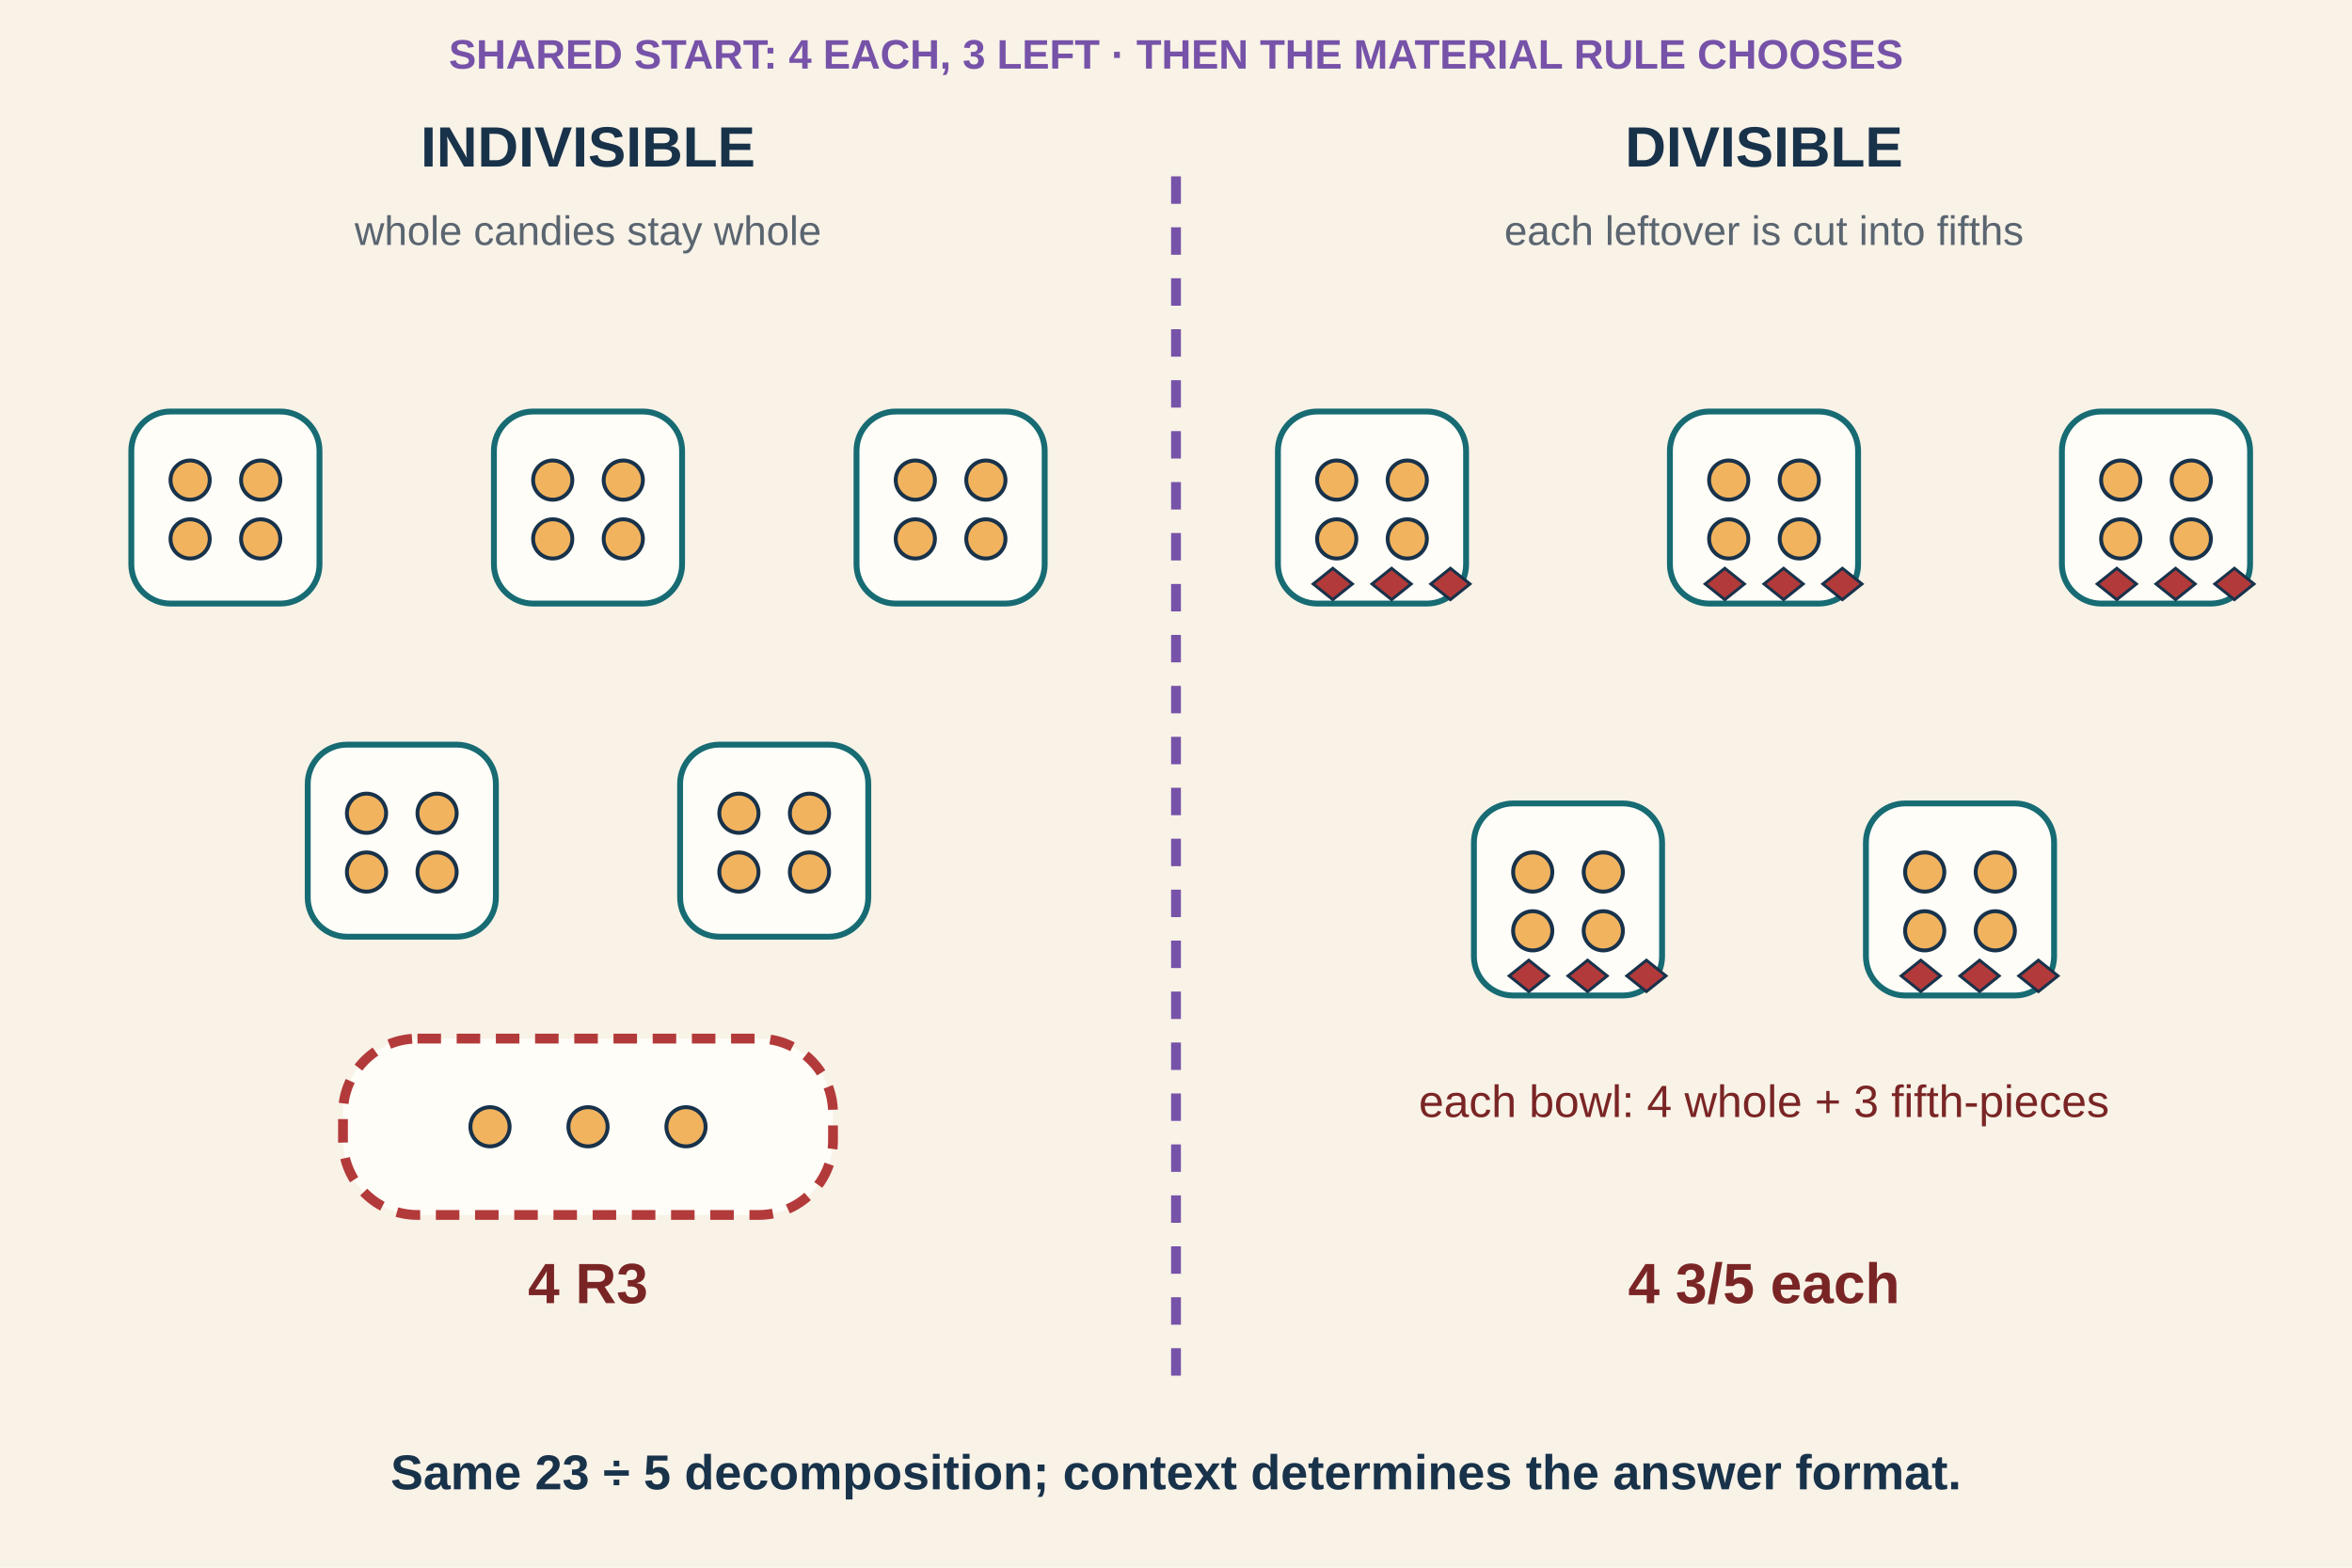
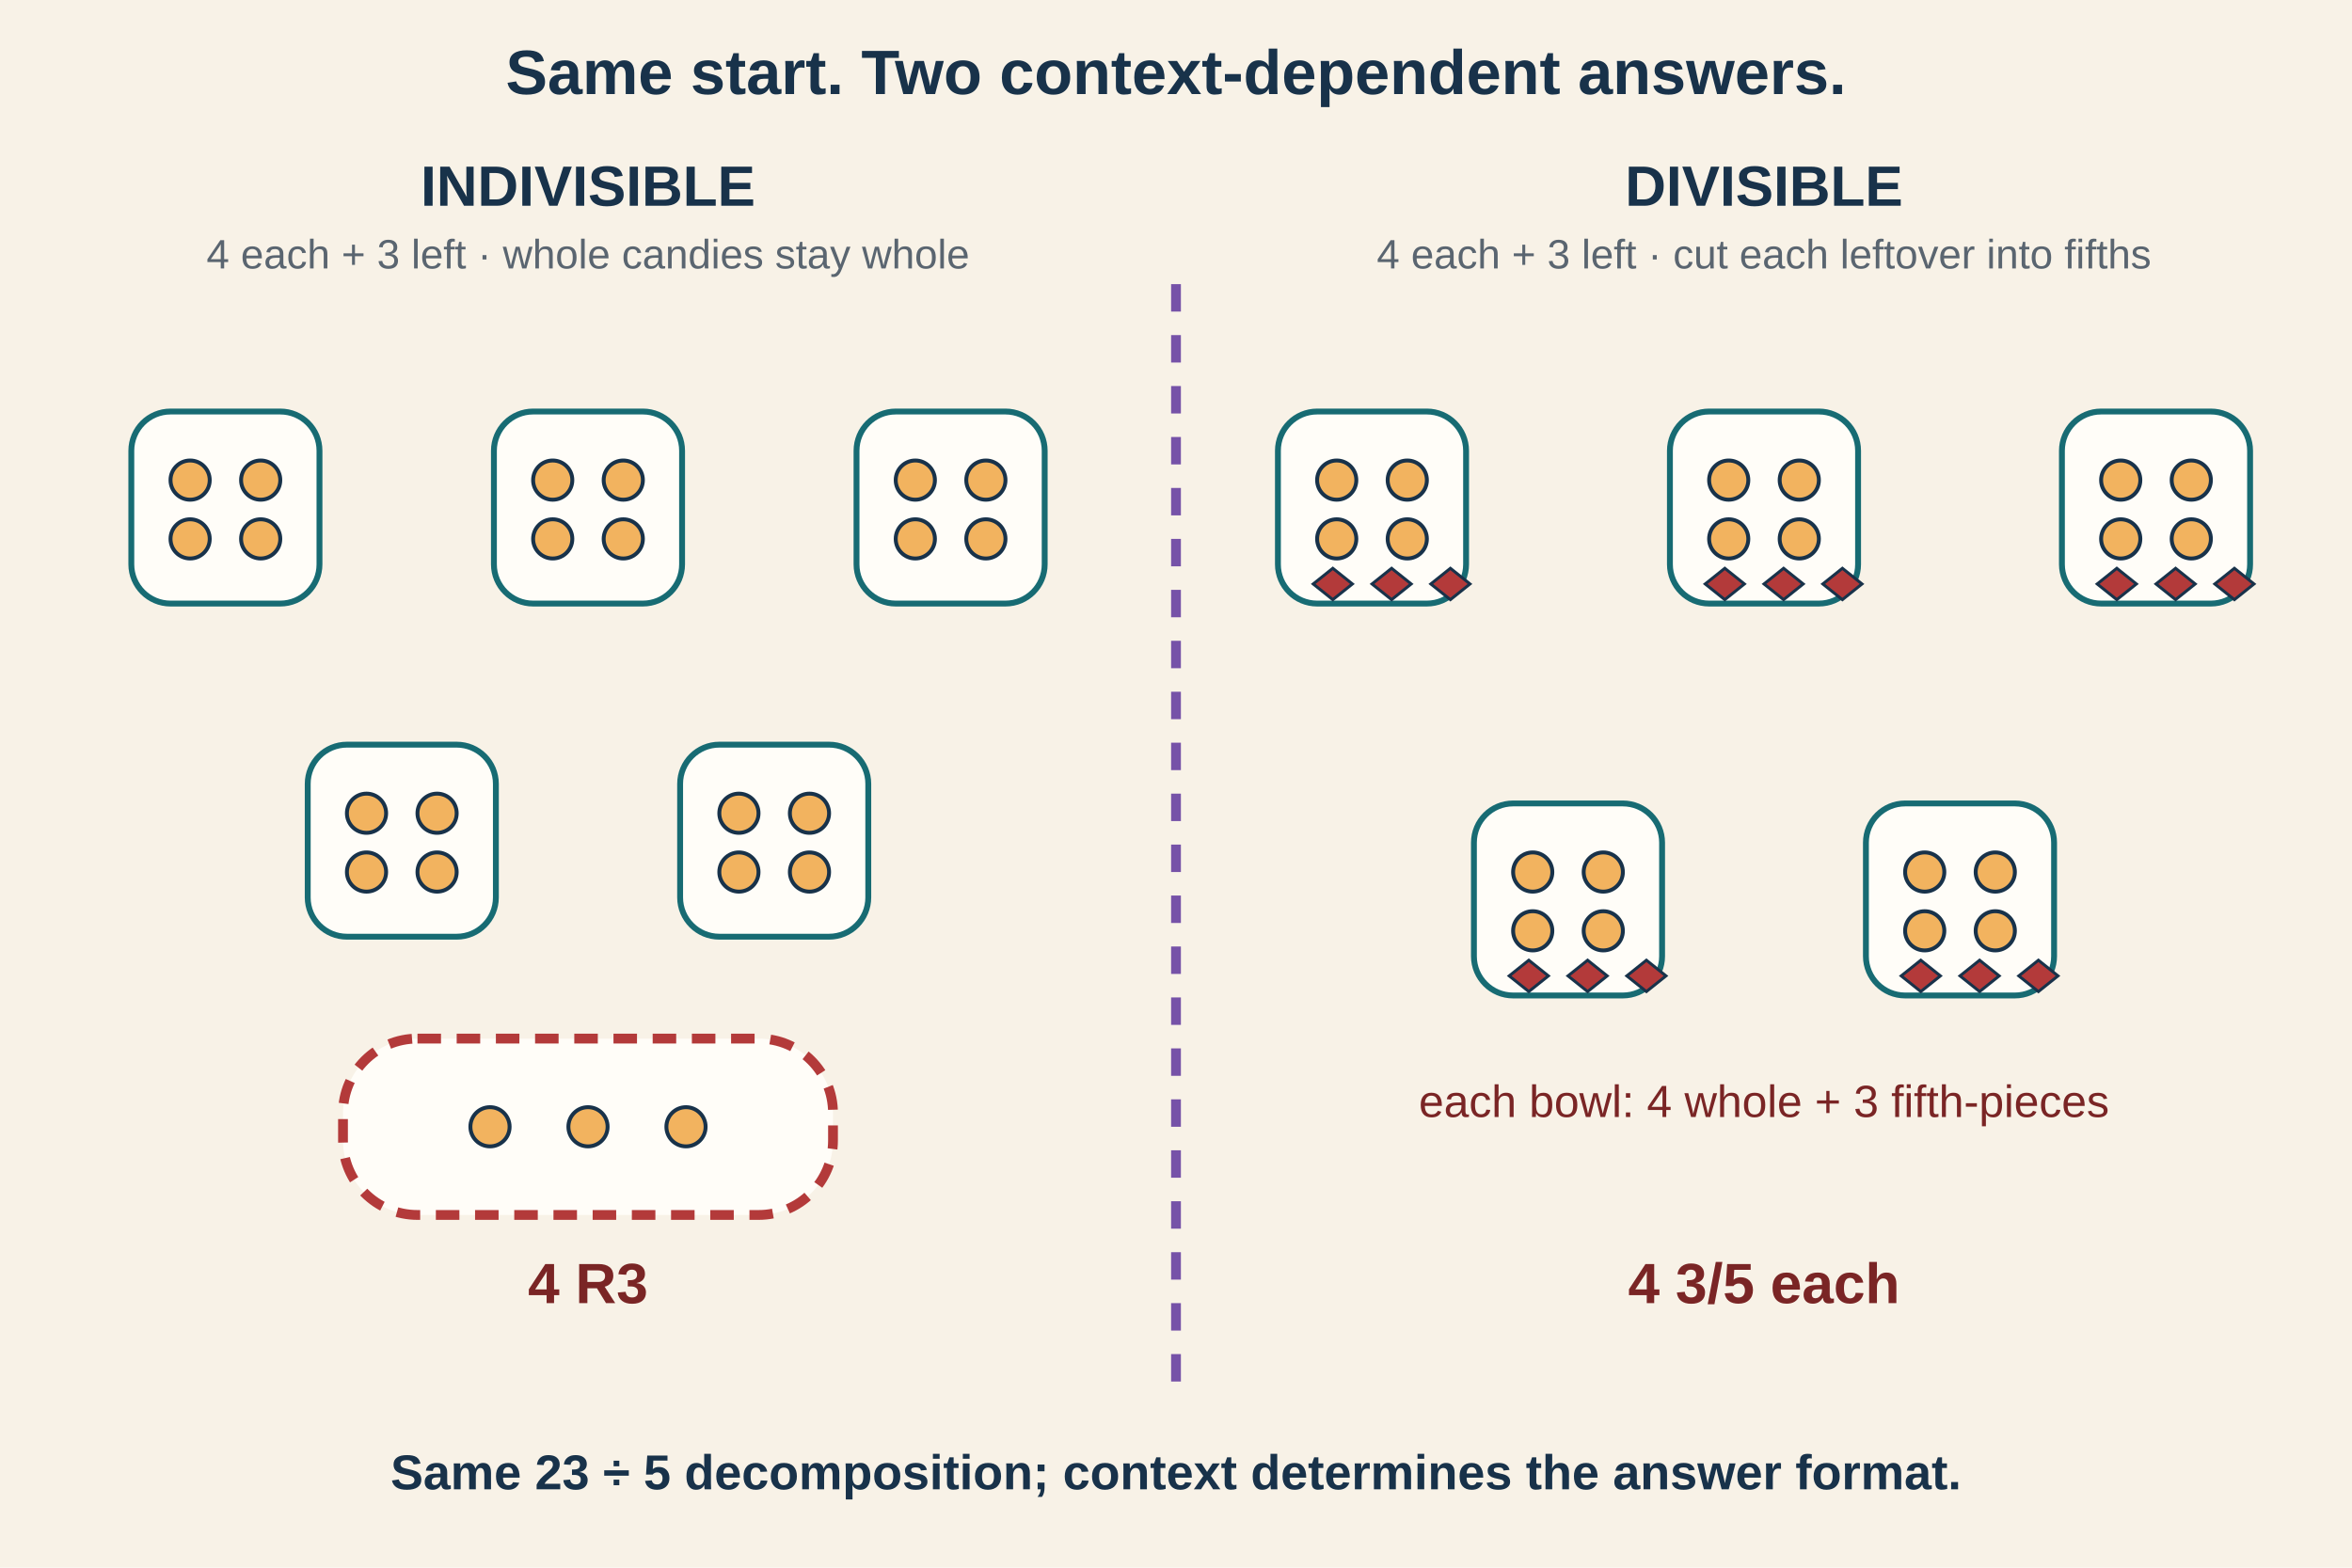
<svg xmlns="http://www.w3.org/2000/svg" width="1200" height="800" viewBox="0 0 1200 800" role="img" aria-labelledby="title desc">
  <defs>
    <circle id="w" r="10" fill="#F2B35F" stroke="#18324A" stroke-width="2" />
    <g id="four">
      <use href="#w" x="-18" />
      <use href="#w" x="18" />
      <use href="#w" x="-18" y="30" />
      <use href="#w" x="18" y="30" />
    </g>
    <g id="share">
      <rect x="-48" y="-30" width="96" height="98" rx="20" fill="#FFFDF8" stroke="#176B73" stroke-width="3" />
      <use href="#four" y="5" />
    </g>
    <g id="fraction-share">
      <use href="#share" />
      <path d="M-30 58l10-8 10 8-10 8zM0 58l10-8 10 8-10 8zM30 58l10-8 10 8-10 8z" fill="#B33A3A" stroke="#18324A" stroke-width="1.5" />
    </g>
  </defs>
  <rect width="1200" height="800" fill="#F8F2E7" />
-   <text x="600" y="35" text-anchor="middle" font-family="Arial,sans-serif" font-size="21" font-weight="700" fill="#7652A8">SHARED START: 4 EACH, 3 LEFT · THEN THE MATERIAL RULE CHOOSES</text>
-   <path d="M600 90V710" stroke="#7652A8" stroke-width="5" stroke-dasharray="14 12" />
-   <text x="300" y="85" text-anchor="middle" font-family="Arial,sans-serif" font-size="29" font-weight="700" fill="#18324A">INDIVISIBLE</text>
-   <text x="300" y="125" text-anchor="middle" font-family="Arial,sans-serif" font-size="21" fill="#5A6570">whole candies stay whole</text>
+   <text x="600" y="48" text-anchor="middle" font-family="Arial,sans-serif" font-size="32" font-weight="700" fill="#18324A">Same start. Two context-dependent answers.</text>
+   <path d="M600 145V710" stroke="#7652A8" stroke-width="5" stroke-dasharray="14 12" />
+   <text x="300" y="105" text-anchor="middle" font-family="Arial,sans-serif" font-size="29" font-weight="700" fill="#18324A">INDIVISIBLE</text>
+   <text x="300" y="137" text-anchor="middle" font-family="Arial,sans-serif" font-size="21" fill="#5A6570">4 each + 3 left · whole candies stay whole</text>
  <use href="#share" x="115" y="240" />
  <use href="#share" x="300" y="240" />
  <use href="#share" x="485" y="240" />
  <use href="#share" x="205" y="410" />
  <use href="#share" x="395" y="410" />
  <rect x="175" y="530" width="250" height="90" rx="38" fill="#FFFDF8" stroke="#B33A3A" stroke-width="5" stroke-dasharray="12 8" />
  <use href="#w" x="250" y="575" />
  <use href="#w" x="300" y="575" />
  <use href="#w" x="350" y="575" />
  <text x="300" y="665" text-anchor="middle" font-family="Arial,sans-serif" font-size="29" font-weight="700" fill="#7A2525">4 R3</text>
-   <text x="900" y="85" text-anchor="middle" font-family="Arial,sans-serif" font-size="29" font-weight="700" fill="#18324A">DIVISIBLE</text>
-   <text x="900" y="125" text-anchor="middle" font-family="Arial,sans-serif" font-size="21" fill="#5A6570">each leftover is cut into fifths</text>
+   <text x="900" y="105" text-anchor="middle" font-family="Arial,sans-serif" font-size="29" font-weight="700" fill="#18324A">DIVISIBLE</text>
+   <text x="900" y="137" text-anchor="middle" font-family="Arial,sans-serif" font-size="21" fill="#5A6570">4 each + 3 left · cut each leftover into fifths</text>
  <use href="#fraction-share" x="700" y="240" />
  <use href="#fraction-share" x="900" y="240" />
  <use href="#fraction-share" x="1100" y="240" />
  <use href="#fraction-share" x="800" y="440" />
  <use href="#fraction-share" x="1000" y="440" />
  <text x="900" y="570" text-anchor="middle" font-family="Arial,sans-serif" font-size="23" fill="#7A2525">each bowl: 4 whole + 3 fifth-pieces</text>
  <text x="900" y="665" text-anchor="middle" font-family="Arial,sans-serif" font-size="29" font-weight="700" fill="#7A2525">4 3/5 each</text>
  <text x="600" y="760" text-anchor="middle" font-family="Arial,sans-serif" font-size="25" font-weight="700" fill="#18324A">Same 23 ÷ 5 decomposition; context determines the answer format.</text>
</svg>
